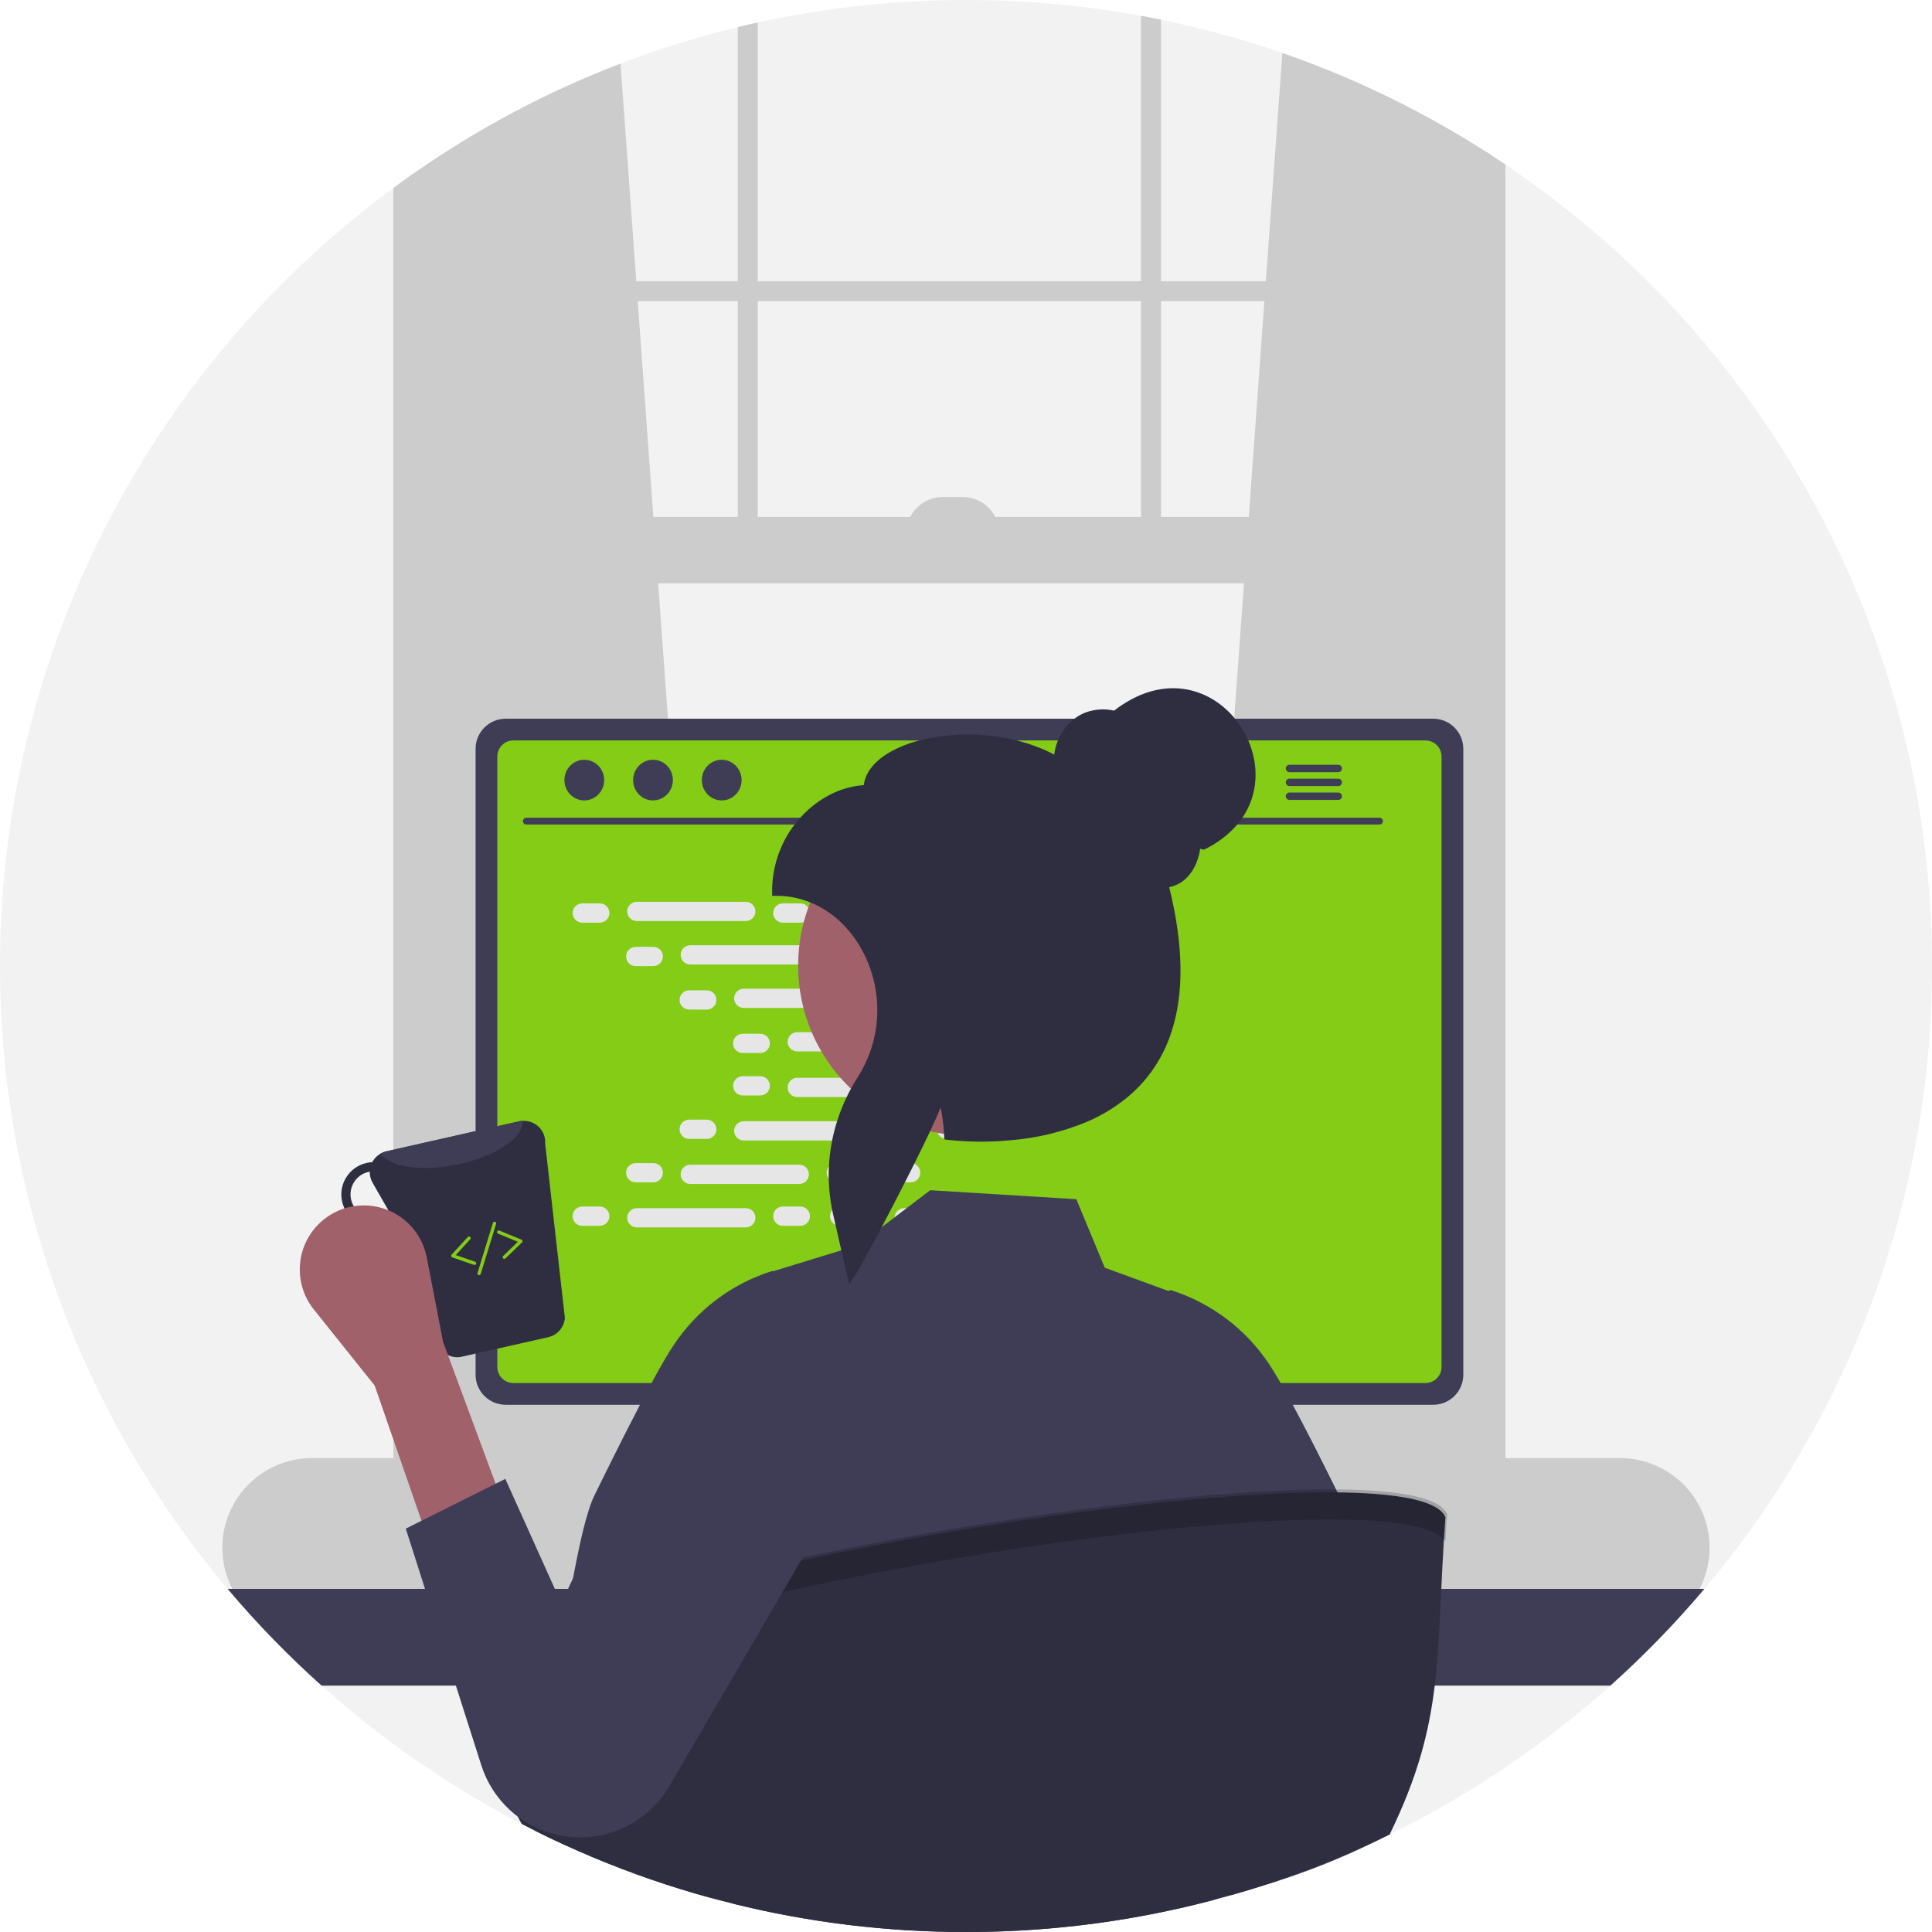
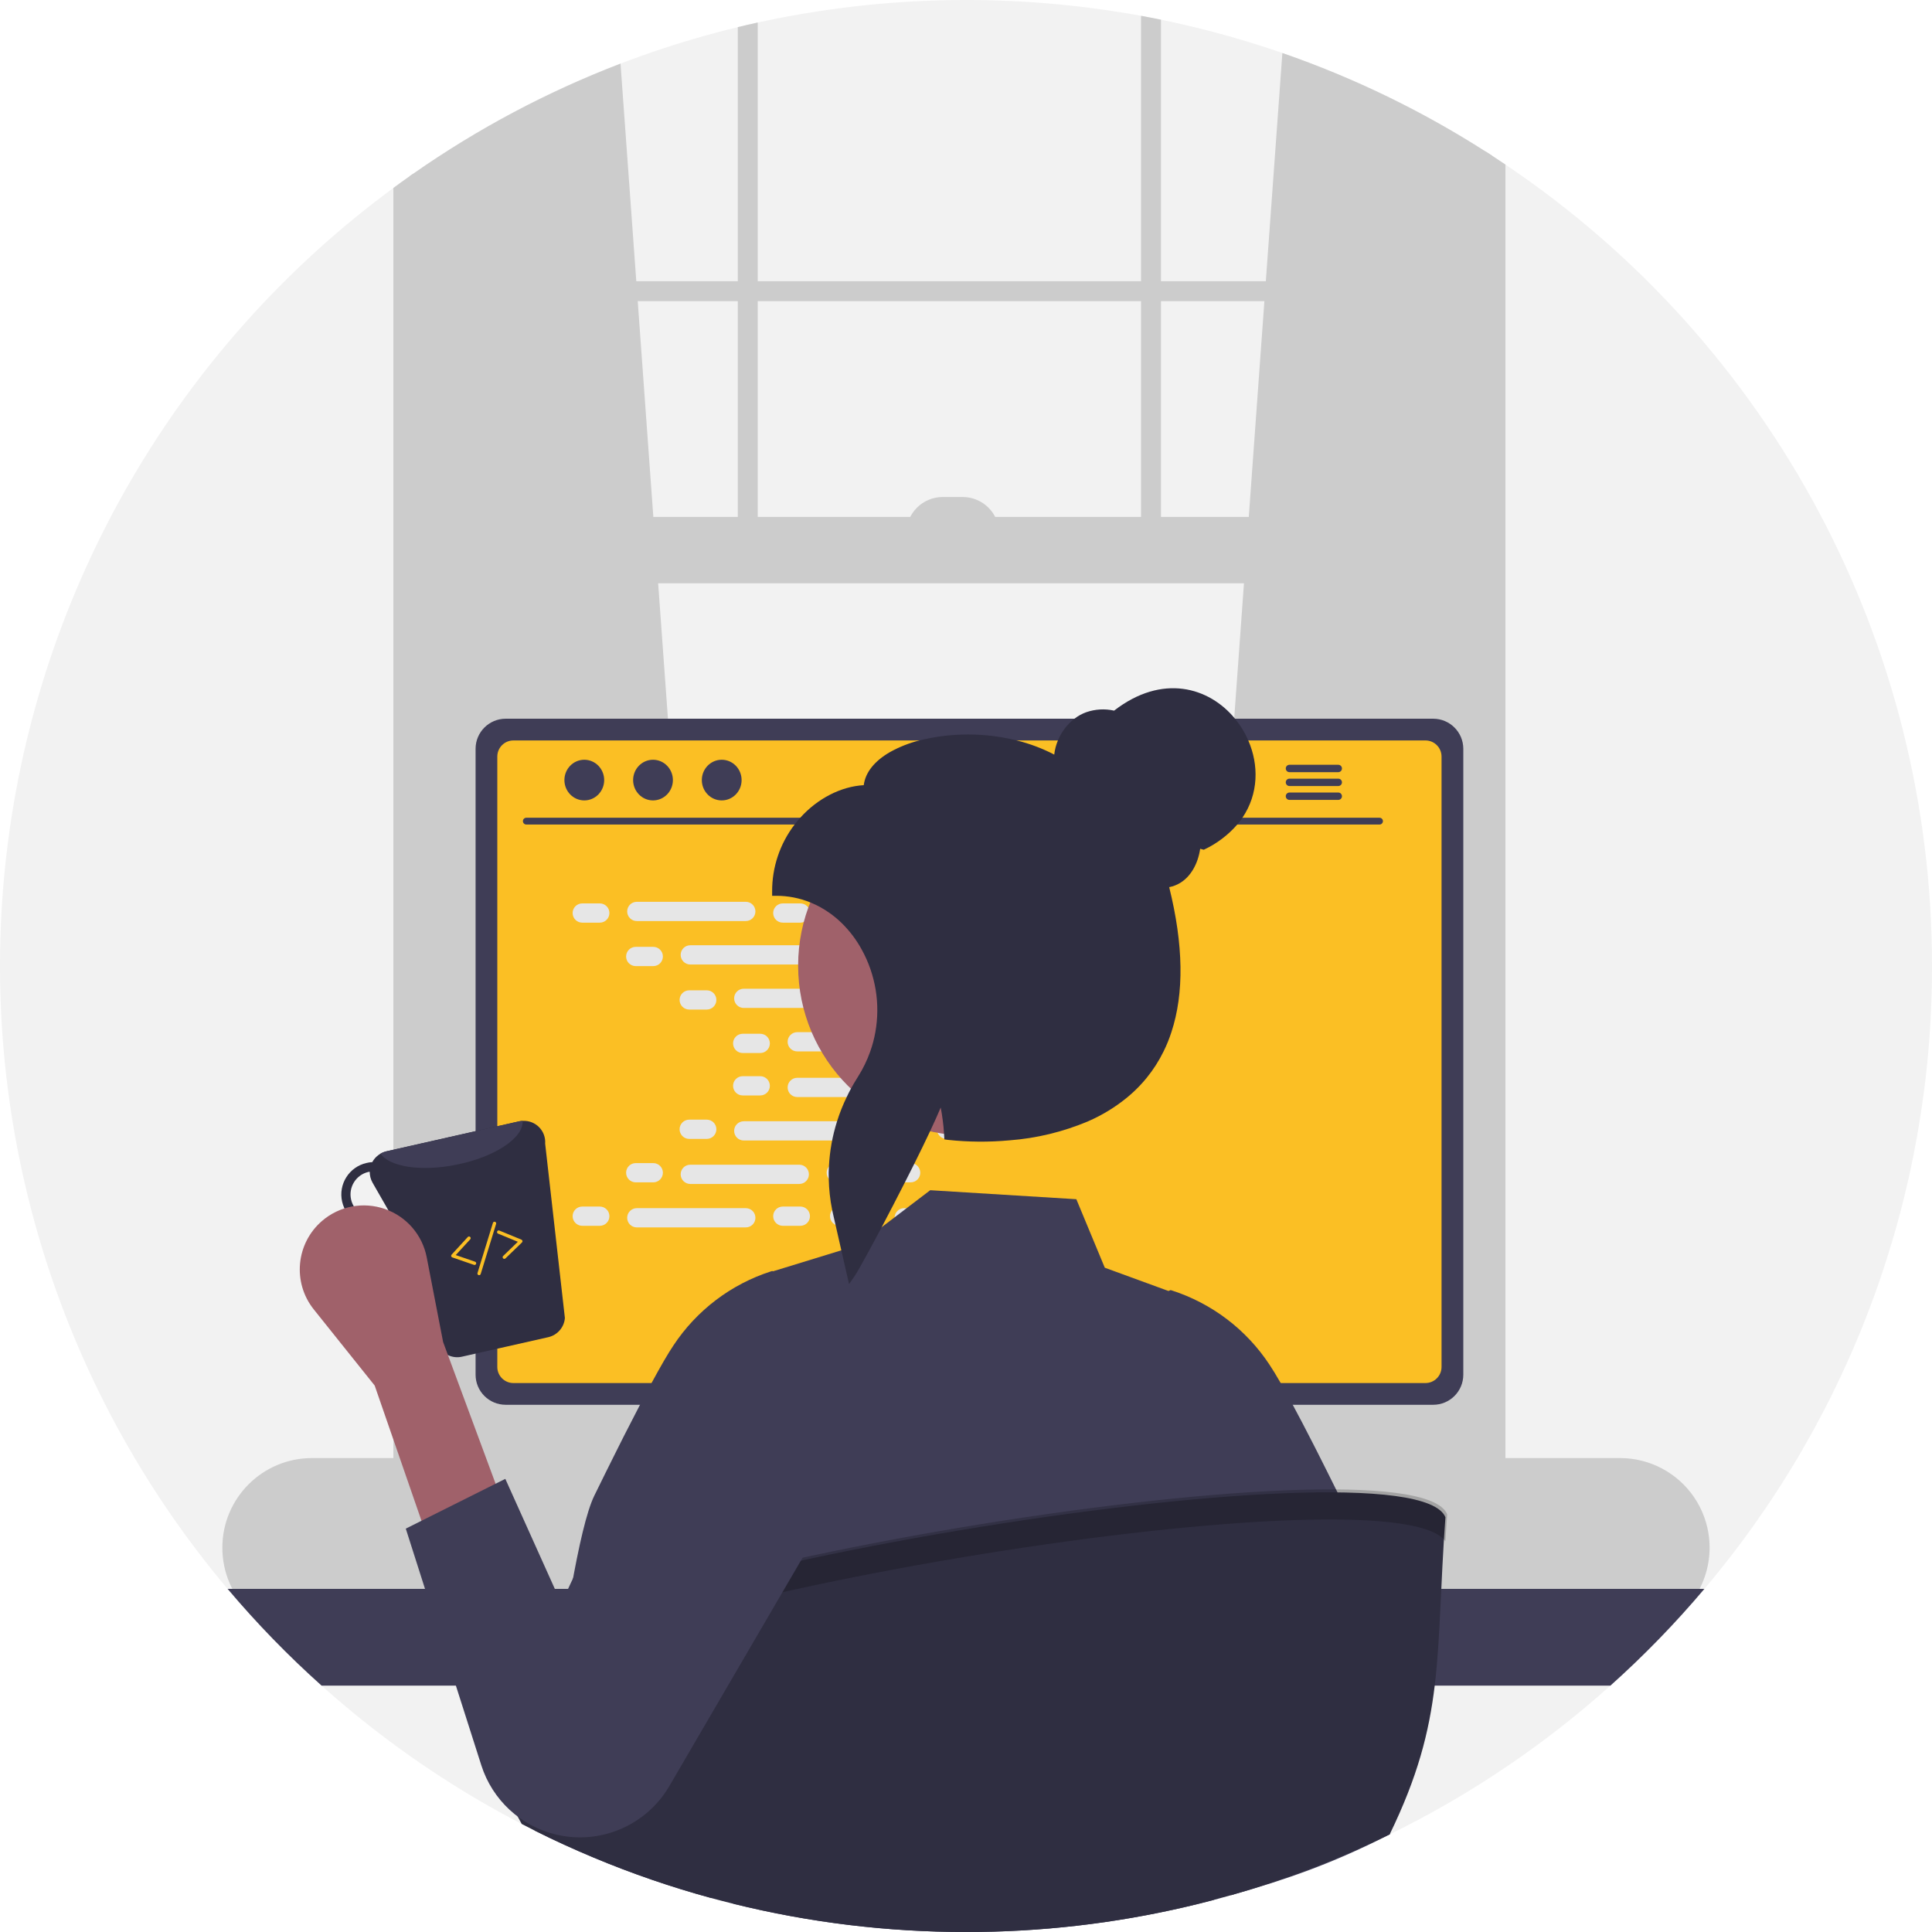
<svg xmlns="http://www.w3.org/2000/svg" data-name="Layer 1" width="578" height="578" viewBox="0 0 578 578">
  <path d="M889,450a287.861,287.861,0,0,1-68.09,186.34c-1.6,1.9-3.23,3.77-4.89,5.63a290.588,290.588,0,0,1-67.49,55.99q-8.67,5.205-17.72,9.81c-.61.31-1.23.62-1.84.92-.73.37-1.47.73-2.21,1.09A286.159,286.159,0,0,1,679.24,728q-2.55.72-5.11,1.4a288.588,288.588,0,0,1-65.84,9.49c-1.16.03-2.3.05-3.4.07-.39.01-.77.02-1.15.02-1.25.01-2.49.02-3.74.02a289.271,289.271,0,0,1-69.54-8.43q-3.42-.84-6.81-1.77a285.473,285.473,0,0,1-34.97-12.03q-9-3.75-17.68-8.09c-1.31-.66-2.62-1.32-3.91-2-.55-.27-1.09-.56-1.63-.84a290.458,290.458,0,0,1-81.65-64.06c-1.6-1.79-3.17-3.61-4.72-5.44a289.025,289.025,0,0,1,49.59-419.1c1.64-1.21,3.29-2.41,4.96-3.58q.495-.345.99-.69a286.753,286.753,0,0,1,97.1-43.85c1.98-.49,3.96-.95,5.96-1.38a291.798,291.798,0,0,1,114.68-2.01c1.99.37,3.98.75,5.96,1.16a287.281,287.281,0,0,1,97.1,39.43c.66.42,1.32.84,1.98,1.28,1.33.86,2.66,1.74,3.97,2.63A288.686,288.686,0,0,1,889,450Z" transform="translate(-311 -161)" fill="#f2f2f2" />
  <path d="M527,599.51l-92.37,8.2-.99.09V213.66q.495-.345.99-.69a288.323,288.323,0,0,1,62.01-32.94l4.72,65.1.43,5.96,4.67,64.56L507.9,335.51l18.93,261.7Z" transform="translate(-311 -161)" fill="#ccc" />
  <path d="M755.43,206.32c.66.42,1.32.84,1.98,1.28V607.8l-1.98-.18-91.37-8.11.17-2.3L683.16,335.51l1.44-19.86,4.67-64.56.43-5.96,4.95-68.27A287.687,287.687,0,0,1,755.43,206.32Z" transform="translate(-311 -161)" fill="#ccc" />
  <path d="M755.43,206.32V613.26c0,7.81-5.38,14.16-12,14.16H446.63c-5.48,0-10.13-4.36-11.54-10.31a16.108,16.108,0,0,1-.46-3.85V212.97q-.495.345-.99.69c-1.67,1.17-3.32,2.37-4.96,3.58V613.26a22.919,22.919,0,0,0,6.18,16,17.06,17.06,0,0,0,7.78,4.66,15.118,15.118,0,0,0,3.99.53h296.8a15.249,15.249,0,0,0,4-.53c7.98-2.15,13.95-10.59,13.95-20.66V210.23c-1.31-.89-2.64-1.77-3.97-2.63C756.75,207.16,756.09,206.74,755.43,206.32Z" transform="translate(-311 -161)" fill="#ccc" />
  <rect x="120.655" y="84.134" width="326.752" height="5.959" fill="#ccc" />
  <path d="M531.73,169.12c1.98-.49,3.96-.95,5.96-1.38V329.55h-5.96Z" transform="translate(-311 -161)" fill="#ccc" />
  <path d="M652.37,165.73c1.99.37,3.98.75,5.96,1.16V329.55h-5.96Z" transform="translate(-311 -161)" fill="#ccc" />
  <path d="M795.65,597.21H404.34a26.82,26.82,0,0,0,0,53.64H795.65a26.76,26.76,0,0,0,20.12-9.11,27.096,27.096,0,0,0,3.02-4.18,25.54,25.54,0,0,0,1.75-3.56,26.803,26.803,0,0,0-24.89-36.79Z" transform="translate(-311 -161)" fill="#ccc" />
  <rect x="122.642" y="154.649" width="324.766" height="19.863" fill="#ccc" />
  <path d="M282.045,148.69h5.959a10.925,10.925,0,0,1,10.925,10.925v0a0,0,0,0,1,0,0h-27.809a0,0,0,0,1,0,0v0a10.925,10.925,0,0,1,10.925-10.925Z" fill="#ccc" />
  <path d="M820.91,636.34a289.004,289.004,0,0,1-28.12,28.95H407.21a289.004,289.004,0,0,1-28.12-28.95Z" transform="translate(-311 -161)" fill="#3f3d56" />
  <path d="M632.28,536.07H567.36a3.175,3.175,0,0,0-1.03.16,3.448,3.448,0,0,0-2.43,3.3V642.09h71.85V539.53A3.463,3.463,0,0,0,632.28,536.07Zm-24.57,50.6a7.531,7.531,0,0,1-1.56,4.6,7.665,7.665,0,0,1-13.78-4.6v-11.9a7.67,7.67,0,0,1,15.34,0Z" transform="translate(-311 -161)" fill="#2f2e41" />
  <path d="M563.68,638.81v9.89a1.94,1.94,0,0,0,1.93,1.94h68.43a1.946,1.946,0,0,0,1.93-1.94v-9.89Z" transform="translate(-311 -161)" fill="#3f3d56" />
  <path d="M739.78,376.02H462.28a9.011,9.011,0,0,0-9,8.99V572.27a9.007,9.007,0,0,0,9,9h277.5a9.007,9.007,0,0,0,9-9V385.01A9.012,9.012,0,0,0,739.78,376.02Z" transform="translate(-311 -161)" fill="#3f3d56" />
-   <path d="M737.46,382.52H464.59a4.82,4.82,0,0,0-4.81,4.82V569.96a4.818,4.818,0,0,0,4.81,4.81H737.46a4.818,4.818,0,0,0,4.81-4.81V387.34A4.821,4.821,0,0,0,737.46,382.52Z" transform="translate(-311 -161)" fill="#84cc16" />
+   <path d="M737.46,382.52H464.59a4.82,4.82,0,0,0-4.81,4.82V569.96a4.818,4.818,0,0,0,4.81,4.81H737.46a4.818,4.818,0,0,0,4.81-4.81V387.34A4.821,4.821,0,0,0,737.46,382.52Z" transform="translate(-311 -161)" fill="#fbbf24" />
  <path d="M687.24,650.48l-2.52-11.97a2.992,2.992,0,0,0-1.86-2.17,2.894,2.894,0,0,0-1.06-.2H524.49a2.895,2.895,0,0,0-1.06.2,2.993,2.993,0,0,0-1.86,2.17l-2.52,11.97a2.987,2.987,0,0,0,2.92,3.6H684.31a2.948,2.948,0,0,0,2.32-1.11A2.985,2.985,0,0,0,687.24,650.48Z" transform="translate(-311 -161)" fill="#2f2e41" />
  <rect x="214.643" y="477.296" width="5" height="3" rx="0.488" fill="#3f3d56" />
  <rect x="224.643" y="477.296" width="5" height="3" rx="0.488" fill="#3f3d56" />
  <rect x="234.643" y="477.296" width="5" height="3" rx="0.488" fill="#3f3d56" />
  <rect x="244.643" y="477.296" width="5" height="3" rx="0.488" fill="#3f3d56" />
  <rect x="254.643" y="477.296" width="5" height="3" rx="0.488" fill="#3f3d56" />
  <rect x="264.643" y="477.296" width="5" height="3" rx="0.488" fill="#3f3d56" />
  <rect x="274.643" y="477.296" width="5" height="3" rx="0.488" fill="#3f3d56" />
  <rect x="284.643" y="477.296" width="5" height="3" rx="0.488" fill="#3f3d56" />
  <rect x="294.643" y="477.296" width="5" height="3" rx="0.488" fill="#3f3d56" />
  <rect x="304.643" y="477.296" width="5" height="3" rx="0.488" fill="#3f3d56" />
  <rect x="314.643" y="477.296" width="5" height="3" rx="0.488" fill="#3f3d56" />
  <rect x="324.643" y="477.296" width="5" height="3" rx="0.488" fill="#3f3d56" />
  <rect x="334.643" y="477.296" width="5" height="3" rx="0.488" fill="#3f3d56" />
  <rect x="344.643" y="477.296" width="5" height="3" rx="0.488" fill="#3f3d56" />
  <rect x="354.643" y="477.296" width="5" height="3" rx="0.488" fill="#3f3d56" />
  <rect x="364.643" y="477.296" width="5" height="3" rx="0.488" fill="#3f3d56" />
  <rect x="214.525" y="482.296" width="5" height="3" rx="0.488" fill="#3f3d56" />
  <rect x="224.525" y="482.296" width="5" height="3" rx="0.488" fill="#3f3d56" />
  <rect x="234.525" y="482.296" width="5" height="3" rx="0.488" fill="#3f3d56" />
  <rect x="244.525" y="482.296" width="5" height="3" rx="0.488" fill="#3f3d56" />
  <rect x="254.525" y="482.296" width="5" height="3" rx="0.488" fill="#3f3d56" />
  <rect x="264.525" y="482.296" width="5" height="3" rx="0.488" fill="#3f3d56" />
  <rect x="274.525" y="482.296" width="5" height="3" rx="0.488" fill="#3f3d56" />
  <rect x="284.525" y="482.296" width="5" height="3" rx="0.488" fill="#3f3d56" />
  <rect x="294.525" y="482.296" width="5" height="3" rx="0.488" fill="#3f3d56" />
  <rect x="304.525" y="482.296" width="5" height="3" rx="0.488" fill="#3f3d56" />
  <rect x="314.525" y="482.296" width="5" height="3" rx="0.488" fill="#3f3d56" />
  <rect x="324.525" y="482.296" width="5" height="3" rx="0.488" fill="#3f3d56" />
  <rect x="334.525" y="482.296" width="5" height="3" rx="0.488" fill="#3f3d56" />
  <rect x="344.525" y="482.296" width="5" height="3" rx="0.488" fill="#3f3d56" />
  <rect x="354.525" y="482.296" width="5" height="3" rx="0.488" fill="#3f3d56" />
  <rect x="364.525" y="482.296" width="5" height="3" rx="0.488" fill="#3f3d56" />
  <rect x="262.525" y="488.296" width="40" height="3" rx="0.488" fill="#3f3d56" />
  <path d="M723.748,407.677H468.425a1.016,1.016,0,0,1,0-2.031H723.748a1.016,1.016,0,0,1,0,2.031Z" transform="translate(-311 -161)" fill="#3f3d56" />
  <ellipse cx="174.805" cy="233.379" rx="5.95" ry="6.083" fill="#3f3d56" />
  <ellipse cx="195.361" cy="233.379" rx="5.95" ry="6.083" fill="#3f3d56" />
  <ellipse cx="215.917" cy="233.379" rx="5.95" ry="6.083" fill="#3f3d56" />
  <path d="M711.37,389.8h-14.6a1.105,1.105,0,0,0,0,2.21h14.6a1.105,1.105,0,0,0,0-2.21Z" transform="translate(-311 -161)" fill="#3f3d56" />
  <path d="M711.37,393.95h-14.6a1.105,1.105,0,0,0,0,2.21h14.6a1.105,1.105,0,0,0,0-2.21Z" transform="translate(-311 -161)" fill="#3f3d56" />
  <path d="M711.37,398.1h-14.6a1.105,1.105,0,0,0,0,2.21h14.6a1.105,1.105,0,0,0,0-2.21Z" transform="translate(-311 -161)" fill="#3f3d56" />
  <rect x="171.314" y="270.273" width="11.006" height="5.76" rx="2.88" fill="#e6e6e6" />
  <rect x="231.314" y="270.273" width="11.006" height="5.76" rx="2.88" fill="#e6e6e6" />
  <rect x="248.314" y="270.273" width="11.006" height="5.76" rx="2.88" fill="#e6e6e6" />
  <rect x="187.634" y="269.793" width="38.366" height="5.76" rx="2.88" fill="#e6e6e6" />
  <rect x="267.634" y="269.793" width="38.366" height="5.76" rx="2.88" fill="#e6e6e6" />
  <rect x="187.314" y="283.273" width="11.006" height="5.76" rx="2.88" fill="#e6e6e6" />
  <rect x="247.314" y="283.273" width="11.006" height="5.76" rx="2.88" fill="#e6e6e6" />
  <rect x="264.314" y="283.273" width="11.006" height="5.76" rx="2.88" fill="#e6e6e6" />
  <rect x="203.634" y="282.793" width="38.366" height="5.76" rx="2.88" fill="#e6e6e6" />
  <rect x="283.634" y="282.793" width="38.366" height="5.76" rx="2.88" fill="#e6e6e6" />
  <rect x="203.314" y="296.273" width="11.006" height="5.76" rx="2.88" fill="#e6e6e6" />
  <rect x="263.314" y="296.273" width="11.006" height="5.76" rx="2.88" fill="#e6e6e6" />
  <rect x="280.314" y="296.273" width="11.006" height="5.76" rx="2.88" fill="#e6e6e6" />
  <rect x="219.634" y="295.793" width="38.366" height="5.76" rx="2.88" fill="#e6e6e6" />
  <rect x="299.634" y="295.793" width="38.366" height="5.76" rx="2.88" fill="#e6e6e6" />
  <rect x="219.314" y="309.273" width="11.006" height="5.76" rx="2.88" fill="#e6e6e6" />
  <rect x="279.314" y="309.273" width="11.006" height="5.76" rx="2.88" fill="#e6e6e6" />
  <rect x="296.314" y="309.273" width="11.006" height="5.76" rx="2.88" fill="#e6e6e6" />
  <rect x="235.634" y="308.793" width="38.366" height="5.76" rx="2.88" fill="#e6e6e6" />
  <rect x="231.314" y="360.967" width="11.006" height="5.76" rx="2.88" fill="#e6e6e6" />
  <rect x="248.314" y="360.967" width="11.006" height="5.76" rx="2.88" fill="#e6e6e6" />
  <rect x="267.634" y="361.447" width="38.366" height="5.76" rx="2.88" fill="#e6e6e6" />
  <rect x="171.314" y="360.967" width="11.006" height="5.76" rx="2.88" fill="#e6e6e6" />
  <rect x="187.634" y="361.447" width="38.366" height="5.76" rx="2.88" fill="#e6e6e6" />
  <rect x="187.314" y="347.967" width="11.006" height="5.76" rx="2.88" fill="#e6e6e6" />
  <rect x="247.314" y="347.967" width="11.006" height="5.76" rx="2.88" fill="#e6e6e6" />
  <rect x="264.314" y="347.967" width="11.006" height="5.76" rx="2.88" fill="#e6e6e6" />
  <rect x="203.634" y="348.447" width="38.366" height="5.76" rx="2.88" fill="#e6e6e6" />
  <rect x="203.314" y="334.967" width="11.006" height="5.76" rx="2.88" fill="#e6e6e6" />
  <rect x="263.314" y="334.967" width="11.006" height="5.76" rx="2.88" fill="#e6e6e6" />
  <rect x="280.314" y="334.967" width="11.006" height="5.76" rx="2.88" fill="#e6e6e6" />
  <rect x="219.634" y="335.447" width="38.366" height="5.76" rx="2.88" fill="#e6e6e6" />
  <rect x="219.314" y="321.967" width="11.006" height="5.76" rx="2.88" fill="#e6e6e6" />
  <rect x="279.314" y="321.967" width="11.006" height="5.76" rx="2.88" fill="#e6e6e6" />
  <rect x="296.314" y="321.967" width="11.006" height="5.76" rx="2.88" fill="#e6e6e6" />
  <rect x="235.634" y="322.447" width="38.366" height="5.76" rx="2.88" fill="#e6e6e6" />
  <path d="M726.81,709.77c-.61.31-1.23.62-1.84.92-15.8,7.9-28.44,12.39-45.73,17.31-1.46-16.3-2.87-44.95-4.24-62.71-.36-4.61-.72-8.48-1.07-11.21a15.182,15.182,0,0,0-.88-4.25l.06,4.25.15,11.21.87,64.11a288.588,288.588,0,0,1-65.84,9.49c-1.16.03-2.3.05-3.4.07-.39.01-.77.02-1.15.02-1.25.01-2.49.02-3.74.02a289.271,289.271,0,0,1-69.54-8.43c.49-16.13.98-44.46,1.45-65.28.1-4.07.19-7.86.29-11.21.19-7.16.39-12.32.58-14.05a4.361,4.361,0,0,0-.39.97,97.154,97.154,0,0,0-1.89,13.08c-.35,3.35-.7,7.14-1.05,11.21-1.86,21.63-3.8,51.04-5.8,63.51a285.473,285.473,0,0,1-34.97-12.03q-9-3.75-17.68-8.09c1.1-7.2,2.25-15.27,3.43-23.64.92-6.49,1.87-13.16,2.84-19.75,1.5-10.18,3.04-20.16,4.6-28.95,2.28-12.84,4.62-23.16,6.94-27.9,2.2-4.5,4.4-8.94,6.53-13.19.74-1.49,1.48-2.96,2.2-4.39.17-.34.34-.67.51-1,1.53-3.01,3.01-5.89,4.42-8.59,1.21-2.31,2.36-4.49,3.45-6.5,2.64-4.88,4.88-8.77,6.54-11.23a55.257,55.257,0,0,1,29.28-22.21l.3-.08.21.09,20.45-6.28,2.99-.92,2.01-.62,7.08-5.39,3.85-2.93,3.61-2.75,7.06-5.37,43.71,2.69,8.51,20.49,19.06,6.97.33-.15.29-.12.3.08a55.306,55.306,0,0,1,29.28,22.21c.94,1.41,2.08,3.27,3.37,5.52,1.1,1.91,2.3,4.09,3.6,6.5,1.85,3.43,3.87,7.3,6.01,11.49.47.92.95,1.86,1.43,2.81q1.335,2.64,2.71,5.39c2.13,4.25,4.33,8.69,6.53,13.2,1.91,3.91,3.84,11.95,5.74,22.18,1.57,8.5,3.13,18.52,4.64,28.95,1.98,13.52-.13,29.71,1.66,42.15C726.58,708.23,726.7,709,726.81,709.77Z" transform="translate(-311 -161)" fill="#3f3d56" />
  <circle cx="289.615" cy="288.888" r="50.836" fill="#a0616a" />
  <path d="M684.45,382.52a26.608,26.608,0,0,0-3.97-6.5c-7.72-9.43-21.76-13.58-36.17-2.42a15.279,15.279,0,0,0-8.35.48,12.91,12.91,0,0,0-3.52,1.94,15.97,15.97,0,0,0-4.94,6.5,15.522,15.522,0,0,0-1.1,4.23,50.565,50.565,0,0,0-11.23-4.23,60.34,60.34,0,0,0-29.13,0,36.544,36.544,0,0,0-8.78,3.48c-4.68,2.7-7.37,6.11-7.85,9.9-6.75.38-13.77,3.93-19,9.75-.59.65-1.16,1.33-1.69,2.03A32.709,32.709,0,0,0,542,427.73V429h1.27a26.87,26.87,0,0,1,10.15,1.98,27.585,27.585,0,0,1,5.89,3.25,28.764,28.764,0,0,1,3.37,2.8,33.483,33.483,0,0,1,6.12,8.05,37.459,37.459,0,0,1,4.08,24.71,36.2,36.2,0,0,1-1.52,5.76,37.584,37.584,0,0,1-3.71,7.63c-.06.09-.11.18-.17.27-.67,1.07-1.31,2.16-1.91,3.26-.45.82-.87,1.66-1.26,2.5a51.957,51.957,0,0,0-2.88,7.24,53.586,53.586,0,0,0-2.44,13.54c-.07,1.22-.09,2.44-.05,3.66a51.979,51.979,0,0,0,1.03,9.36c.09.42.18.83.27,1.25l.73,3.19,1.73,7.61,1.2,5.24,1.11,4.86,1.64-2.35c.56-.8,1.97-3.26,3.86-6.74,1.25-2.27,2.7-4.98,4.27-7.94,2.19-4.15,4.59-8.78,6.94-13.4.95-1.87,1.89-3.73,2.8-5.55,1.72-3.45,3.34-6.78,4.73-9.74,1.28-2.73,2.37-5.15,3.18-7.09.25,1.27.46,2.56.62,3.86.18,1.32.31,2.66.38,4,.02.2.03.41.04.61l.04.82.01.24,1.06.14a93.022,93.022,0,0,0,18.4.14h.01a74.862,74.862,0,0,0,23.56-5.71,49.257,49.257,0,0,0,11.8-7.24,41.3,41.3,0,0,0,4.66-4.52c.36-.41.71-.82,1.05-1.24a41.125,41.125,0,0,0,5.05-7.9,41.802,41.802,0,0,0,2.34-5.76c3.84-11.63,3.62-26.14-.66-43.38a9.923,9.923,0,0,0,3.27-1.26c3.14-1.89,5.32-5.64,6-10.22l1.08.29a30.104,30.104,0,0,0,10.01-7.54,24.115,24.115,0,0,0,1.54-2.03C687.58,398.45,687.62,389.81,684.45,382.52Z" transform="translate(-311 -161)" fill="#2f2e41" />
  <polygon points="206.32 475.296 214.817 442.504 222.32 470.8 206.32 475.296" opacity="0.2" />
  <path d="M743.43,614.93c-3.04,41.88.11,60.32-16.67,94.85A286.159,286.159,0,0,1,679.24,728q-2.55.72-5.11,1.4a288.588,288.588,0,0,1-65.84,9.49c-1.16.03-2.3.05-3.4.07-.39.01-.77.02-1.15.02-1.25.01-2.49.02-3.74.02a289.271,289.271,0,0,1-69.54-8.43q-3.42-.84-6.81-1.77a285.473,285.473,0,0,1-34.97-12.03q-9-3.75-17.68-8.09c-1.31-.66-2.62-1.32-3.91-2-6.63-11.66-10.4-25.84-10.48-42.88C461.2,634.44,733.29,589.61,743.43,614.93Z" transform="translate(-311 -161)" fill="#2f2e41" />
  <path d="M743.422,622.102c.155-2.593.329-5.271.531-8.06-10.14-25.32-282.23,19.51-286.82,48.87.013,2.692.128,5.304.321,7.855C468.57,641.789,727.059,599.181,743.422,622.102Z" transform="translate(-311 -161)" opacity="0.2" />
  <path d="M474.096,503.152a6.365,6.365,0,0,0-6.753-6.816,5.854,5.854,0,0,0-1.005.126l-39.762,8.983a6.548,6.548,0,0,0-4.209,3.235,8.184,8.184,0,0,0-1.727.251,9.661,9.661,0,0,0,4.271,18.845,9.794,9.794,0,0,0,3.895-1.884l13.474,37.941a6.329,6.329,0,0,0,6.941,3.046l25.849-5.842A6.416,6.416,0,0,0,480,555.32Zm-49.781,21.923a6.91,6.91,0,0,1-3.078-13.474c.126-.031.251,0,.377-.031a6.506,6.506,0,0,0,.848,3.266l4.931,8.606A6.505,6.505,0,0,1,424.314,525.074Z" transform="translate(-311 -161)" fill="#2f2e41" />
  <path d="M467.343,496.336c.377,5.025-8.229,10.804-19.755,13.097-10.585,2.167-20.07.659-22.739-3.298a6.025,6.025,0,0,1,1.728-.691l39.762-8.983A5.854,5.854,0,0,1,467.343,496.336Z" transform="translate(-311 -161)" fill="#3f3d56" />
  <path d="M439.843,623.905,462.177,612.738l-18.611-50.251-4.905-25.342a19.161,19.161,0,0,0-31.282-10.907h0a19.161,19.161,0,0,0-2.493,26.518l18.207,22.759Z" transform="translate(-311 -161)" fill="#a0616a" />
  <path d="M462.177,603.433l-29.778,14.889,22.599,70.809A30.977,30.977,0,0,0,477.333,709.847h0a30.977,30.977,0,0,0,33.737-14.197l59.925-102.714a31.62,31.62,0,0,0-10.196-42.982h0a31.62,31.62,0,0,0-45.296,12.765l-36.576,77.936Z" transform="translate(-311 -161)" fill="#3f3d56" />
-   <path d="M452.967,539.441a.496.496,0,0,1-.163-.027l-6.501-2.238a.499.499,0,0,1-.206-.811l4.835-5.265a.5.5,0,1,1,.736.676l-4.319,4.702,5.779,1.99a.5.5,0,0,1-.163.973Z" transform="translate(-311 -161)" fill="#84cc16" />
-   <path d="M461.878,537.617a.5.5,0,0,1-.348-.859l4.395-4.249-5.903-2.433a.5.5,0,1,1,.381-.924l6.609,2.724a.5.5,0,0,1,.157.821l-4.943,4.779A.5.5,0,0,1,461.878,537.617Z" transform="translate(-311 -161)" fill="#84cc16" />
-   <path d="M454.332,542.5a.482.482,0,0,1-.147-.022.5.5,0,0,1-.331-.625l4.615-15a.5.5,0,0,1,.956.295l-4.615,15A.5.5,0,0,1,454.332,542.5Z" transform="translate(-311 -161)" fill="#84cc16" />
+   <path d="M452.967,539.441a.496.496,0,0,1-.163-.027l-6.501-2.238a.499.499,0,0,1-.206-.811l4.835-5.265a.5.5,0,1,1,.736.676l-4.319,4.702,5.779,1.99a.5.5,0,0,1-.163.973Z" transform="translate(-311 -161)" fill="#fbbf24" />
+   <path d="M461.878,537.617a.5.5,0,0,1-.348-.859l4.395-4.249-5.903-2.433a.5.5,0,1,1,.381-.924l6.609,2.724a.5.5,0,0,1,.157.821l-4.943,4.779A.5.5,0,0,1,461.878,537.617Z" transform="translate(-311 -161)" fill="#fbbf24" />
+   <path d="M454.332,542.5a.482.482,0,0,1-.147-.022.5.5,0,0,1-.331-.625l4.615-15a.5.5,0,0,1,.956.295l-4.615,15A.5.5,0,0,1,454.332,542.5Z" transform="translate(-311 -161)" fill="#fbbf24" />
</svg>
